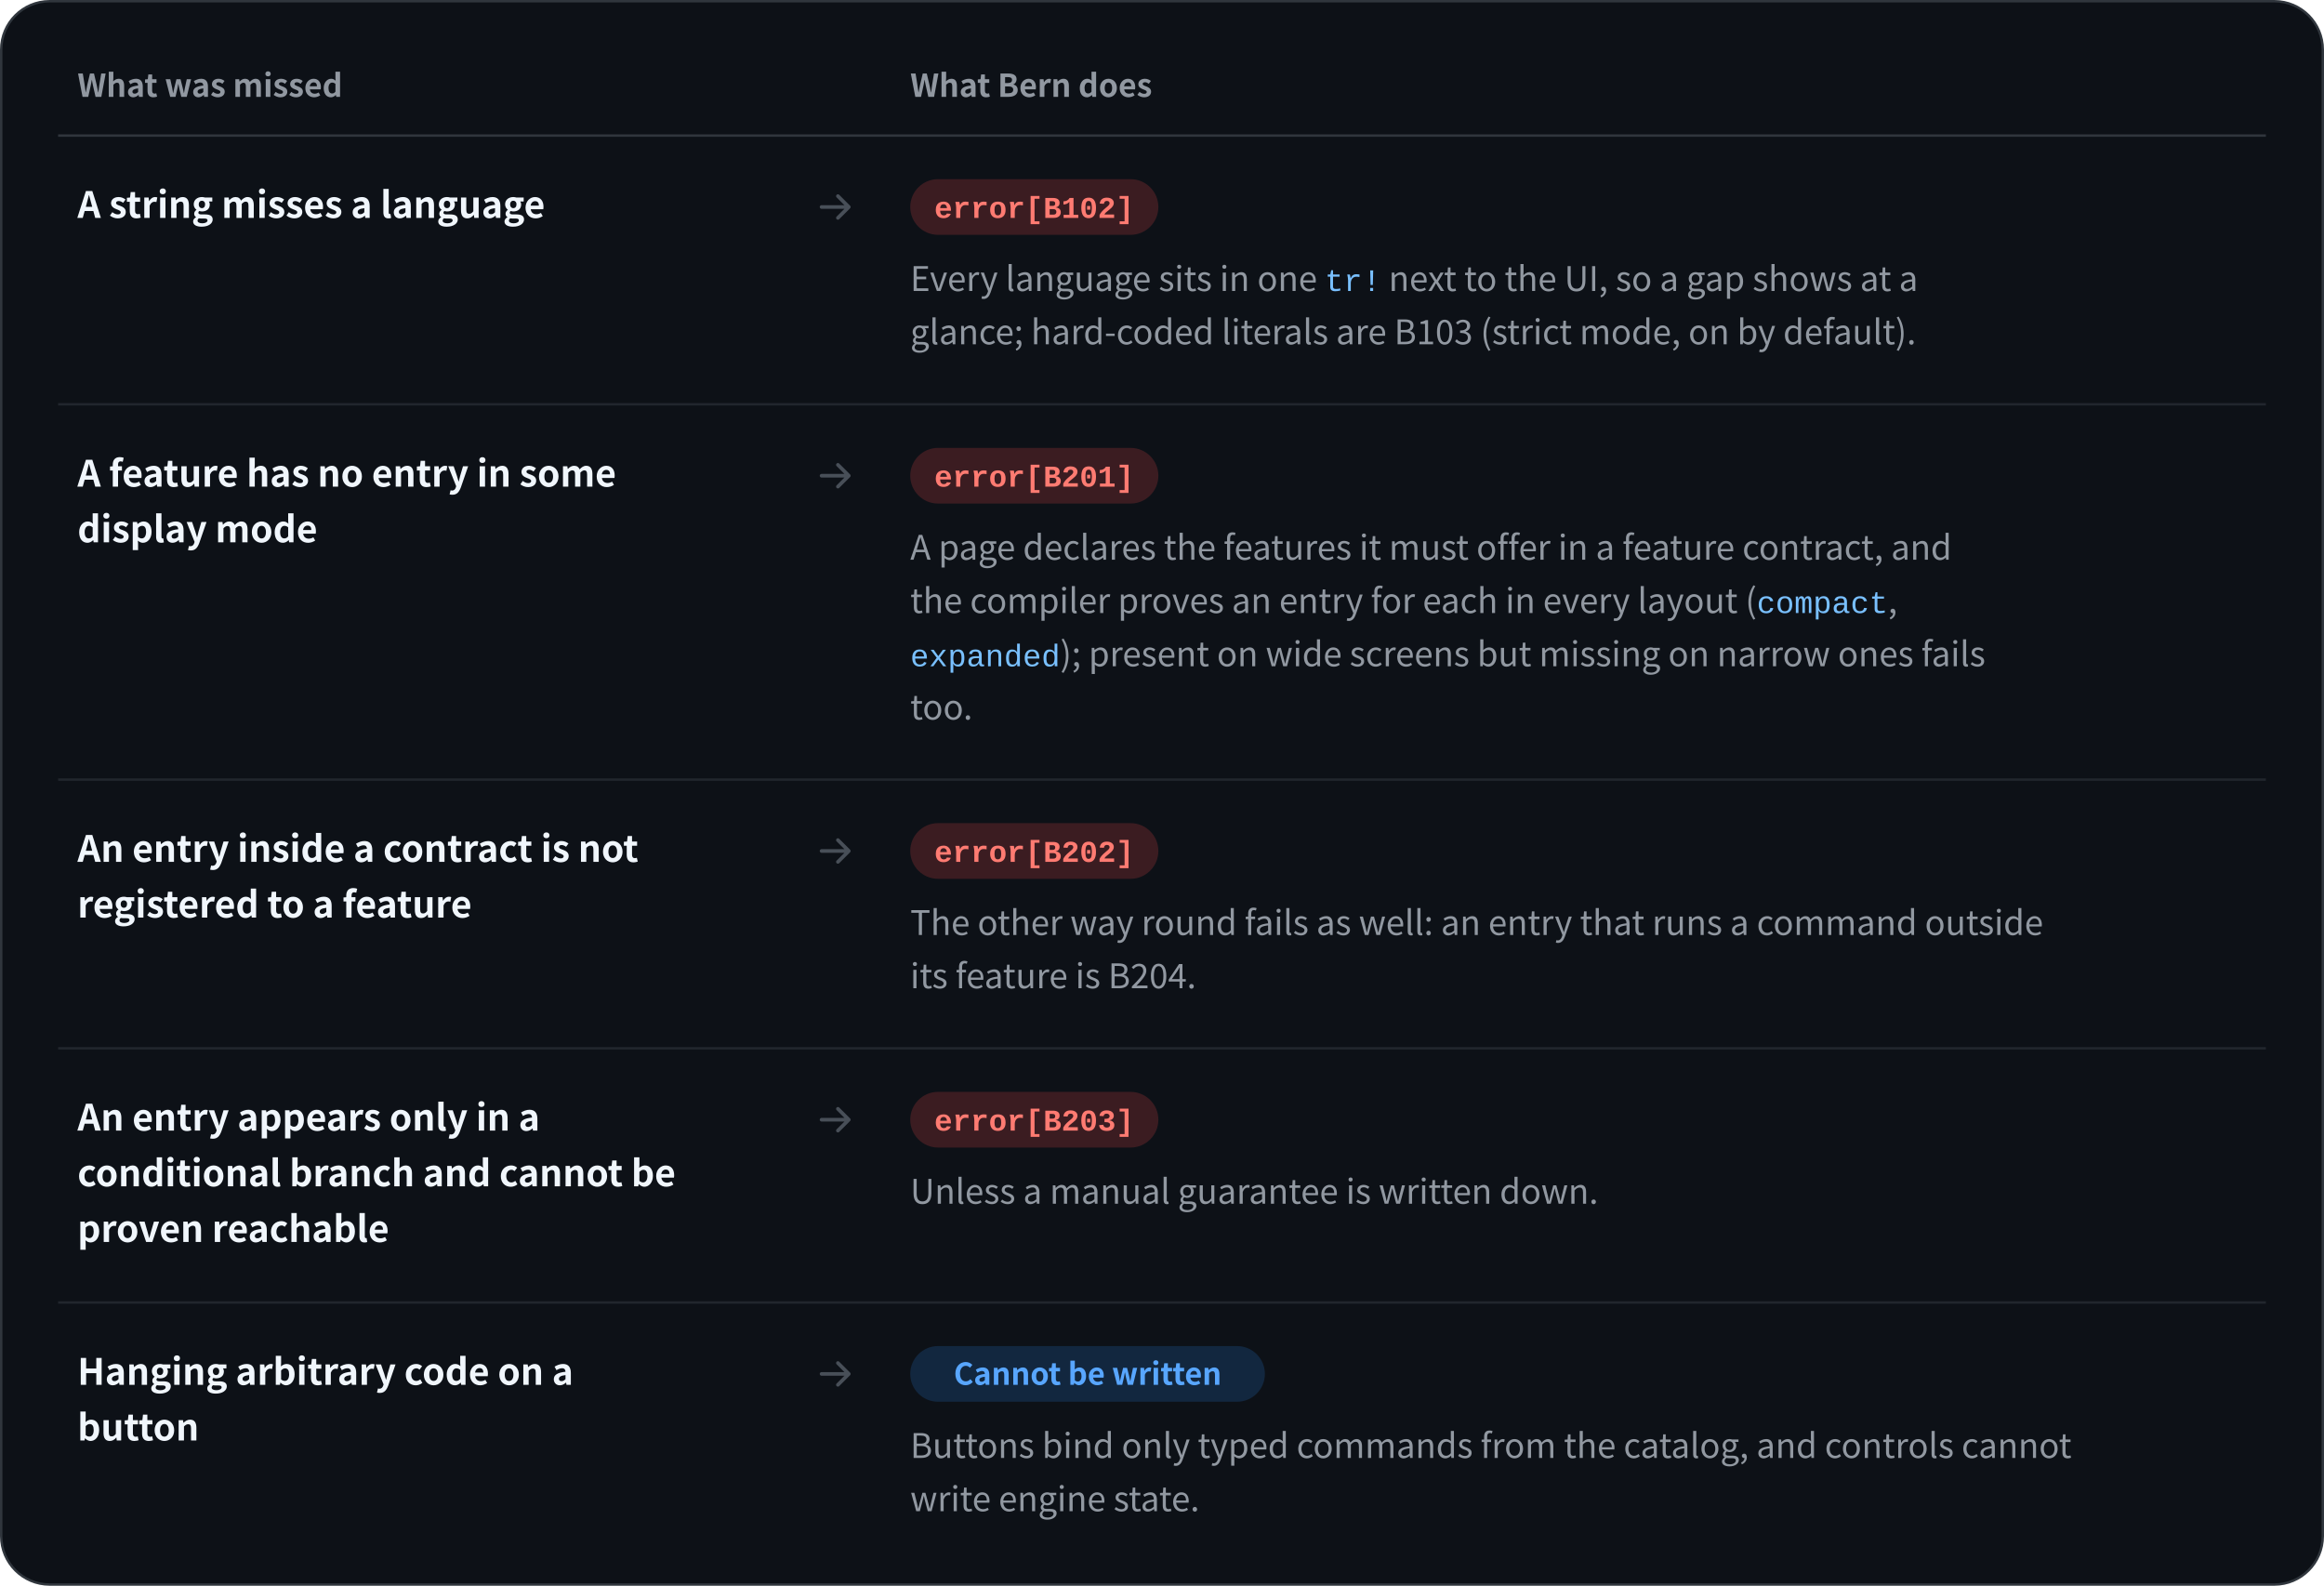
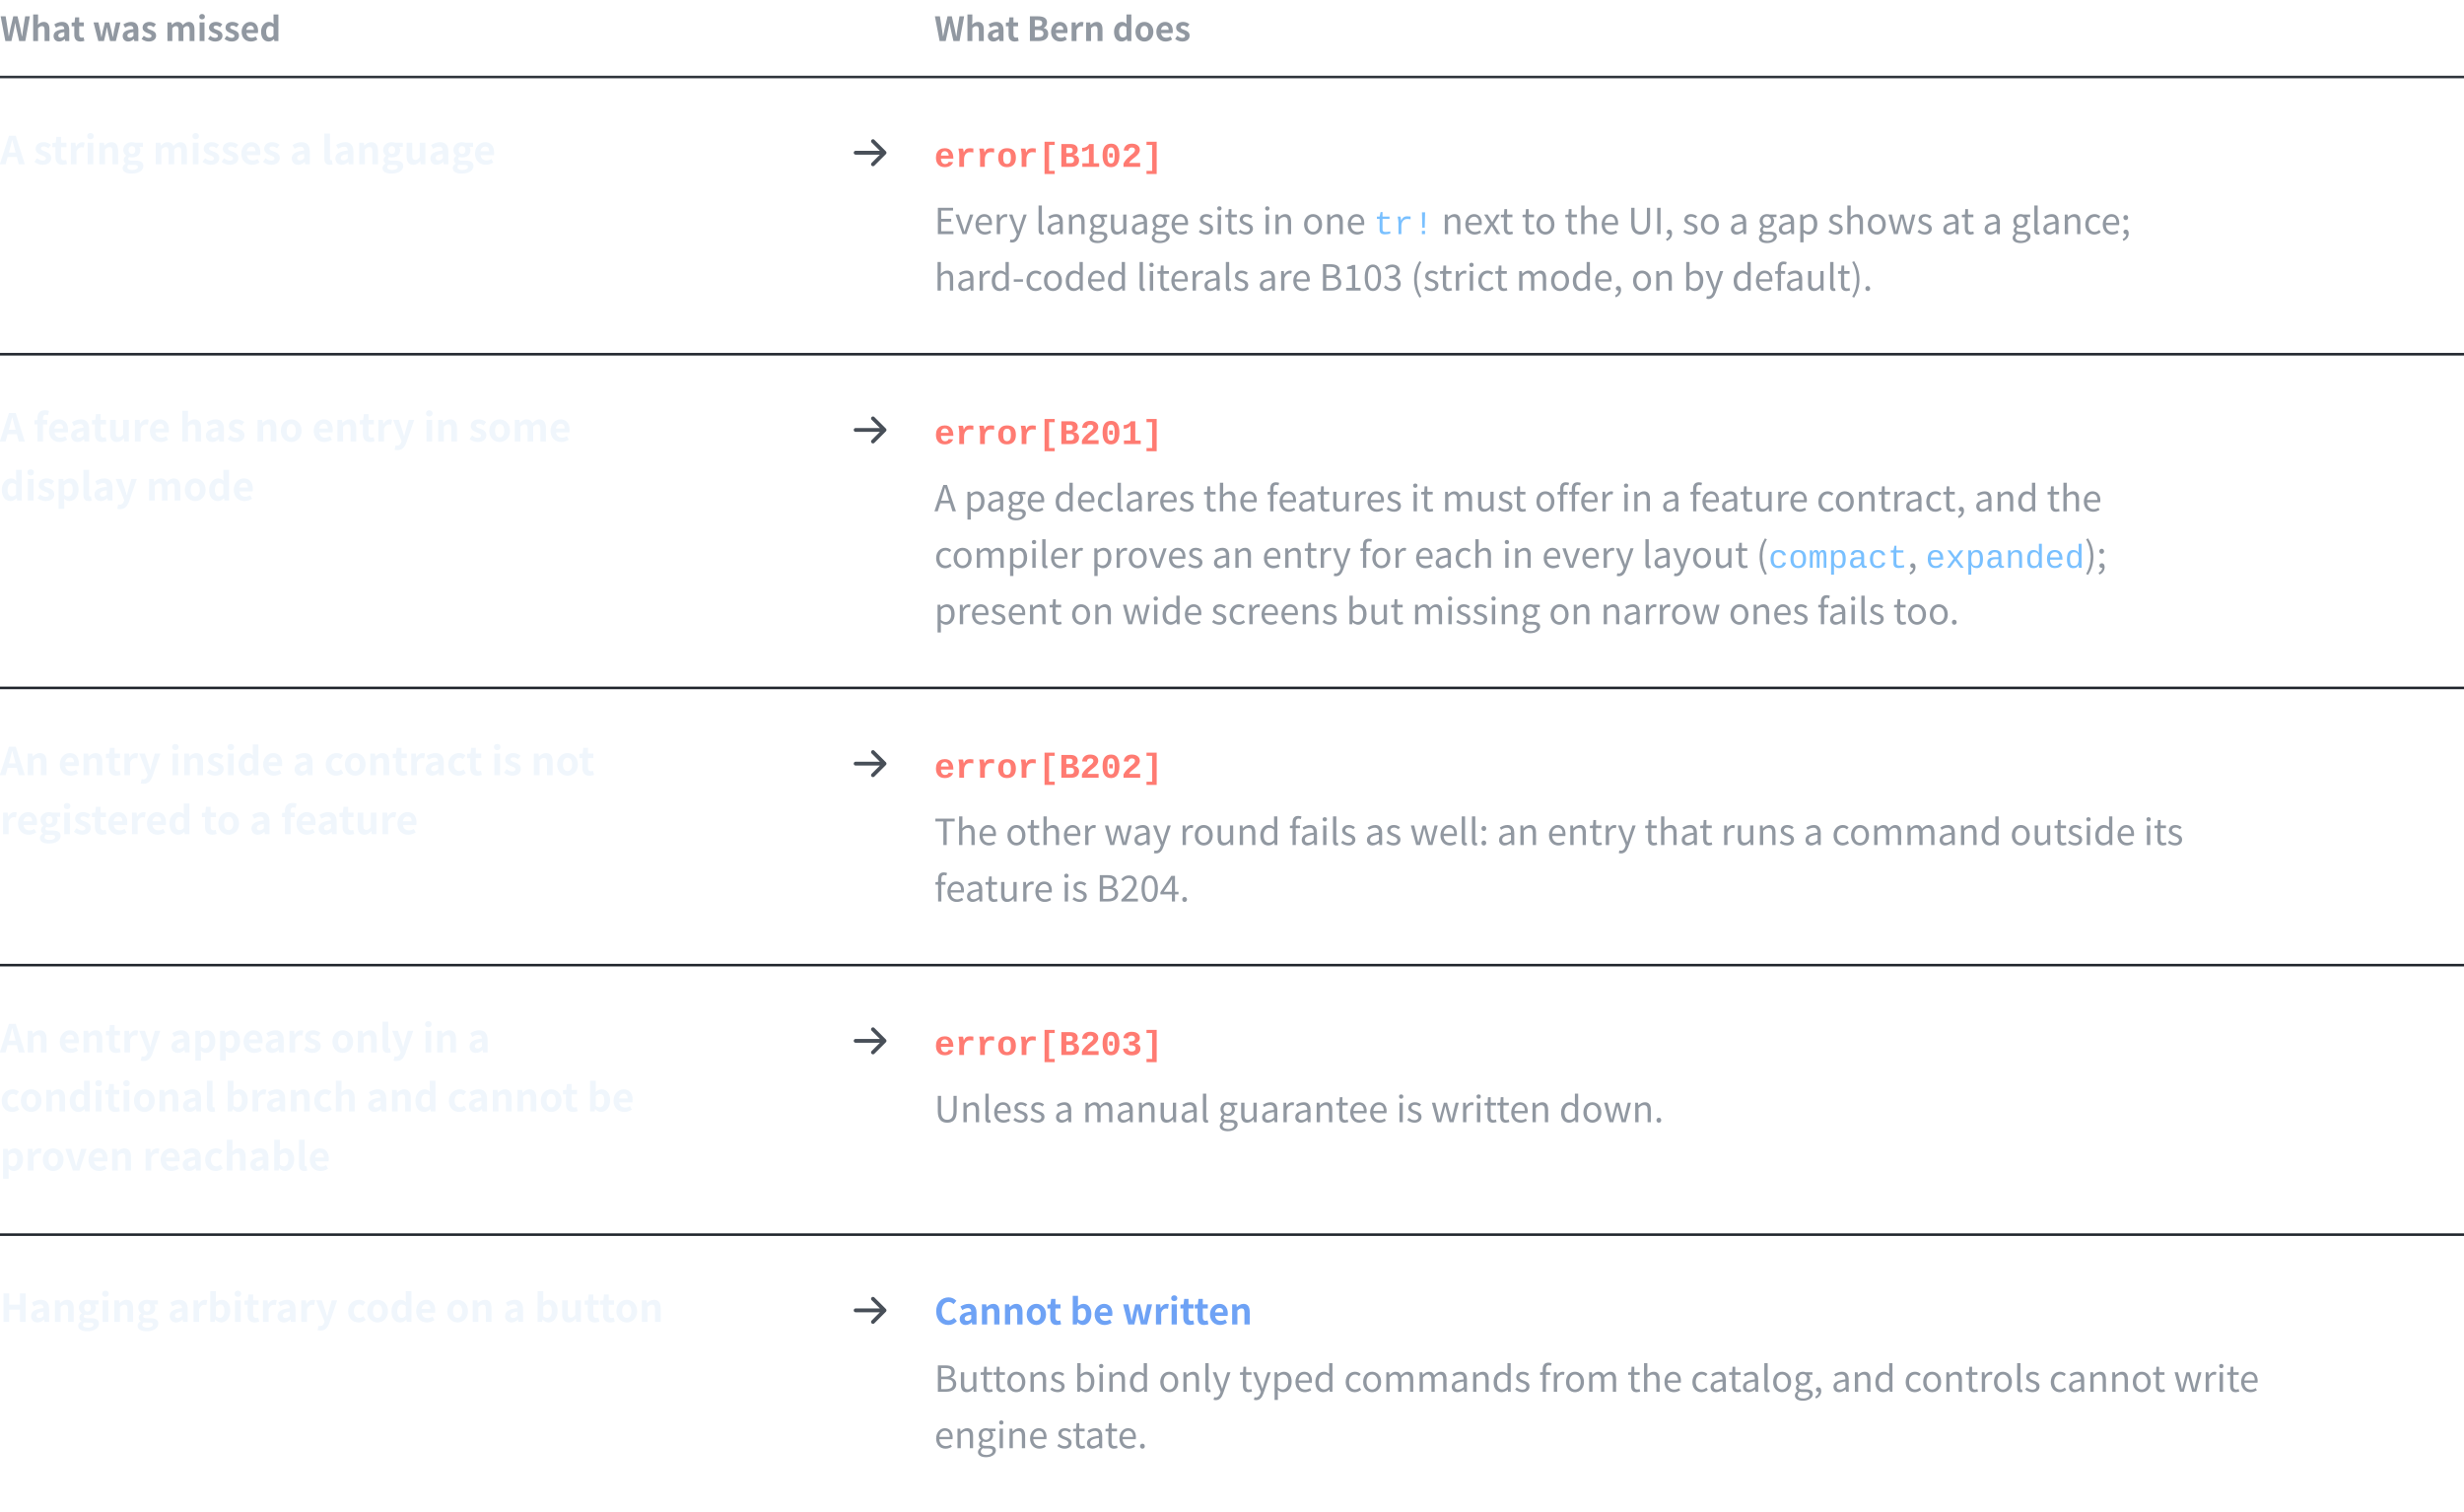
- <svg xmlns="http://www.w3.org/2000/svg" viewBox="0 0 960 655" width="960" height="655" font-family="-apple-system, BlinkMacSystemFont, 'Segoe UI', 'PingFang SC', 'Hiragino Sans GB', 'Microsoft YaHei', 'Noto Sans CJK SC', 'Helvetica Neue', Arial, sans-serif">
+ <svg xmlns="http://www.w3.org/2000/svg" viewBox="0 0 960 589" width="960" height="589" font-family="-apple-system, BlinkMacSystemFont, 'Segoe UI', 'PingFang SC', 'Hiragino Sans GB', 'Microsoft YaHei', 'Noto Sans CJK SC', 'Helvetica Neue', Arial, sans-serif">
  <defs>
    <symbol id="bern-logo" viewBox="0 0 1024 1024">
      <defs>
        <clipPath id="bern-symbol-disc">
          <circle cx="512" cy="512" r="512" />
        </clipPath>
      </defs>
      <g clip-path="url(#bern-symbol-disc)">
        <rect width="1024" height="1024" fill="#4A8BEF" />
        <path fill="#24324D" d="M 290.4 372.1 C 270.7 579.3 309.8 827.6 392.0 1060.0 L 1100 1100 L 1060.0 880.0 C 1013.0 692.2 904.4 451.5 684.3 270.5 A 14 14 0 0 0 662.4 286.5 C 693.7 364.2 711.6 444.8 715.3 529.4 A 36 36 0 0 1 691.6 564.9 C 620.6 590.7 549.5 616.5 478.5 642.4 A 36 36 0 0 1 436.0 628.1 C 383.8 547.6 344.6 461.1 317.8 369.5 A 14 14 0 0 0 290.4 372.1 Z" />
        <ellipse rx="22" ry="36" fill="#E8F4FF" transform="translate(520 760) rotate(-20)" />
        <ellipse rx="22" ry="36" fill="#E8F4FF" transform="translate(748 668) rotate(-20)" />
      </g>
    </symbol>
-     <marker id="arrow" viewBox="0 0 10 10" refX="8" refY="5" markerWidth="10" markerHeight="10" markerUnits="userSpaceOnUse" orient="auto-start-reverse">
-       <path d="M0 0 L10 5 L0 10 z" fill="#484F58" />
-     </marker>
-     <marker id="arrow-accent" viewBox="0 0 10 10" refX="8" refY="5" markerWidth="11" markerHeight="11" markerUnits="userSpaceOnUse" orient="auto-start-reverse">
-       <path d="M0 0 L10 5 L0 10 z" fill="#6EA2F5" />
-     </marker>
  </defs>
-   <rect x="0.5" y="0.5" width="959" height="654" rx="20" fill="#0D1117" stroke="#30363D" />
-   <text x="32" y="40" font-size="13" font-weight="600" fill="#9198A1">What was missed</text>
-   <text x="376" y="40" font-size="13" font-weight="600" fill="#9198A1">What Bern does</text>
-   <line x1="24" y1="56" x2="936" y2="56" stroke="#30363D" />
-   <text x="32.0" y="90.0" font-size="15" fill="#F0F6FC" font-weight="600">A string misses a language</text>
-   <g transform="translate(336.0 76.5) scale(0.75)" fill="none" stroke="#484F58" stroke-width="2" stroke-linecap="round" stroke-linejoin="round" color="#484F58">
+   <text x="0.0" y="16.0" font-size="13" font-weight="700" fill="#9198A1">What was missed</text>
+   <text x="364.0" y="16.0" font-size="13" font-weight="700" fill="#9198A1">What Bern does</text>
+   <line x1="0" y1="30.0" x2="960" y2="30.0" stroke="#30363D" />
+   <text x="0.0" y="64.0" font-size="15" fill="#F0F6FC" font-weight="600">A string misses a language</text>
+   <g transform="translate(330.0 50.5) scale(0.75)" fill="none" stroke="#484F58" stroke-width="2" stroke-linecap="round" stroke-linejoin="round" color="#484F58">
    <path d="M4.5 12h15M13.5 6l6 6-6 6" />
  </g>
-   <rect x="376.0" y="74.0" width="102.5" height="23" rx="11.5" fill="#3B1C21" />
-   <text x="427.2" y="90.0" font-size="12.5" font-weight="600" text-anchor="middle" fill="#FF7B72" font-family="ui-monospace, SFMono-Regular, Menlo, Consolas, 'Liberation Mono', monospace">error[B102]</text>
-   <text x="376.0" y="120.2" font-size="14" fill="#9198A1">Every language sits in one <tspan font-family="ui-monospace, SFMono-Regular, Menlo, Consolas, 'Liberation Mono', monospace" font-size="12.9" fill="#79C0FF">tr!</tspan> next to the UI, so a gap shows at a</text>
-   <text x="376.0" y="142.2" font-size="14" fill="#9198A1">glance; hard-coded literals are B103 (strict mode, on by default).</text>
-   <line x1="24" y1="167" x2="936" y2="167" stroke="#21262D" />
-   <text x="32.0" y="201.0" font-size="15" fill="#F0F6FC" font-weight="600">A feature has no entry in some</text>
-   <text x="32.0" y="224.0" font-size="15" fill="#F0F6FC" font-weight="600">display mode</text>
-   <g transform="translate(336.0 187.5) scale(0.75)" fill="none" stroke="#484F58" stroke-width="2" stroke-linecap="round" stroke-linejoin="round" color="#484F58">
+   <text x="364" y="65" font-size="13.5" font-weight="700" font-family="ui-monospace, SFMono-Regular, Menlo, Consolas, 'Liberation Mono', monospace" fill="#FF7B72">error[B102]</text>
+   <text x="364.0" y="91.2" font-size="14" fill="#9198A1">Every language sits in one <tspan font-family="ui-monospace, SFMono-Regular, Menlo, Consolas, 'Liberation Mono', monospace" font-size="12.9" fill="#79C0FF">tr!</tspan> next to the UI, so a gap shows at a glance;</text>
+   <text x="364.0" y="113.2" font-size="14" fill="#9198A1">hard-coded literals are B103 (strict mode, on by default).</text>
+   <line x1="0" y1="138.0" x2="960" y2="138.0" stroke="#21262D" />
+   <text x="0.0" y="172.0" font-size="15" fill="#F0F6FC" font-weight="600">A feature has no entry in some</text>
+   <text x="0.0" y="195.0" font-size="15" fill="#F0F6FC" font-weight="600">display mode</text>
+   <g transform="translate(330.0 158.5) scale(0.75)" fill="none" stroke="#484F58" stroke-width="2" stroke-linecap="round" stroke-linejoin="round" color="#484F58">
    <path d="M4.5 12h15M13.5 6l6 6-6 6" />
  </g>
-   <rect x="376.0" y="185.0" width="102.5" height="23" rx="11.5" fill="#3B1C21" />
-   <text x="427.2" y="201.0" font-size="12.5" font-weight="600" text-anchor="middle" fill="#FF7B72" font-family="ui-monospace, SFMono-Regular, Menlo, Consolas, 'Liberation Mono', monospace">error[B201]</text>
-   <text x="376.0" y="231.2" font-size="14" fill="#9198A1">A page declares the features it must offer in a feature contract, and</text>
-   <text x="376.0" y="253.2" font-size="14" fill="#9198A1">the compiler proves an entry for each in every layout (<tspan font-family="ui-monospace, SFMono-Regular, Menlo, Consolas, 'Liberation Mono', monospace" font-size="12.9" fill="#79C0FF">compact</tspan>,</text>
-   <text x="376.0" y="275.2" font-size="14" fill="#9198A1">
-     <tspan font-family="ui-monospace, SFMono-Regular, Menlo, Consolas, 'Liberation Mono', monospace" font-size="12.9" fill="#79C0FF">expanded</tspan>); present on wide screens but missing on narrow ones fails</text>
-   <text x="376.0" y="297.2" font-size="14" fill="#9198A1">too.</text>
-   <line x1="24" y1="322" x2="936" y2="322" stroke="#21262D" />
-   <text x="32.0" y="356.0" font-size="15" fill="#F0F6FC" font-weight="600">An entry inside a contract is not</text>
-   <text x="32.0" y="379.0" font-size="15" fill="#F0F6FC" font-weight="600">registered to a feature</text>
-   <g transform="translate(336.0 342.5) scale(0.75)" fill="none" stroke="#484F58" stroke-width="2" stroke-linecap="round" stroke-linejoin="round" color="#484F58">
+   <text x="364" y="173" font-size="13.5" font-weight="700" font-family="ui-monospace, SFMono-Regular, Menlo, Consolas, 'Liberation Mono', monospace" fill="#FF7B72">error[B201]</text>
+   <text x="364.0" y="199.2" font-size="14" fill="#9198A1">A page declares the features it must offer in a feature contract, and the</text>
+   <text x="364.0" y="221.2" font-size="14" fill="#9198A1">compiler proves an entry for each in every layout (<tspan font-family="ui-monospace, SFMono-Regular, Menlo, Consolas, 'Liberation Mono', monospace" font-size="12.9" fill="#79C0FF">compact</tspan>, <tspan font-family="ui-monospace, SFMono-Regular, Menlo, Consolas, 'Liberation Mono', monospace" font-size="12.9" fill="#79C0FF">expanded</tspan>);</text>
+   <text x="364.0" y="243.2" font-size="14" fill="#9198A1">present on wide screens but missing on narrow ones fails too.</text>
+   <line x1="0" y1="268.0" x2="960" y2="268.0" stroke="#21262D" />
+   <text x="0.0" y="302.0" font-size="15" fill="#F0F6FC" font-weight="600">An entry inside a contract is not</text>
+   <text x="0.0" y="325.0" font-size="15" fill="#F0F6FC" font-weight="600">registered to a feature</text>
+   <g transform="translate(330.0 288.5) scale(0.75)" fill="none" stroke="#484F58" stroke-width="2" stroke-linecap="round" stroke-linejoin="round" color="#484F58">
    <path d="M4.5 12h15M13.5 6l6 6-6 6" />
  </g>
-   <rect x="376.0" y="340.0" width="102.5" height="23" rx="11.5" fill="#3B1C21" />
-   <text x="427.2" y="356.0" font-size="12.5" font-weight="600" text-anchor="middle" fill="#FF7B72" font-family="ui-monospace, SFMono-Regular, Menlo, Consolas, 'Liberation Mono', monospace">error[B202]</text>
-   <text x="376.0" y="386.2" font-size="14" fill="#9198A1">The other way round fails as well: an entry that runs a command outside</text>
-   <text x="376.0" y="408.2" font-size="14" fill="#9198A1">its feature is B204.</text>
-   <line x1="24" y1="433" x2="936" y2="433" stroke="#21262D" />
-   <text x="32.0" y="467.0" font-size="15" fill="#F0F6FC" font-weight="600">An entry appears only in a</text>
-   <text x="32.0" y="490.0" font-size="15" fill="#F0F6FC" font-weight="600">conditional branch and cannot be</text>
-   <text x="32.0" y="513.0" font-size="15" fill="#F0F6FC" font-weight="600">proven reachable</text>
-   <g transform="translate(336.0 453.5) scale(0.75)" fill="none" stroke="#484F58" stroke-width="2" stroke-linecap="round" stroke-linejoin="round" color="#484F58">
+   <text x="364" y="303" font-size="13.5" font-weight="700" font-family="ui-monospace, SFMono-Regular, Menlo, Consolas, 'Liberation Mono', monospace" fill="#FF7B72">error[B202]</text>
+   <text x="364.0" y="329.2" font-size="14" fill="#9198A1">The other way round fails as well: an entry that runs a command outside its</text>
+   <text x="364.0" y="351.2" font-size="14" fill="#9198A1">feature is B204.</text>
+   <line x1="0" y1="376.0" x2="960" y2="376.0" stroke="#21262D" />
+   <text x="0.0" y="410.0" font-size="15" fill="#F0F6FC" font-weight="600">An entry appears only in a</text>
+   <text x="0.0" y="433.0" font-size="15" fill="#F0F6FC" font-weight="600">conditional branch and cannot be</text>
+   <text x="0.0" y="456.0" font-size="15" fill="#F0F6FC" font-weight="600">proven reachable</text>
+   <g transform="translate(330.0 396.5) scale(0.75)" fill="none" stroke="#484F58" stroke-width="2" stroke-linecap="round" stroke-linejoin="round" color="#484F58">
    <path d="M4.5 12h15M13.5 6l6 6-6 6" />
  </g>
-   <rect x="376.0" y="451.0" width="102.5" height="23" rx="11.5" fill="#3B1C21" />
-   <text x="427.2" y="467.0" font-size="12.5" font-weight="600" text-anchor="middle" fill="#FF7B72" font-family="ui-monospace, SFMono-Regular, Menlo, Consolas, 'Liberation Mono', monospace">error[B203]</text>
-   <text x="376.0" y="497.2" font-size="14" fill="#9198A1">Unless a manual guarantee is written down.</text>
-   <line x1="24" y1="538" x2="936" y2="538" stroke="#21262D" />
-   <text x="32.0" y="572.0" font-size="15" fill="#F0F6FC" font-weight="600">Hanging arbitrary code on a</text>
-   <text x="32.0" y="595.0" font-size="15" fill="#F0F6FC" font-weight="600">button</text>
-   <g transform="translate(336.0 558.5) scale(0.75)" fill="none" stroke="#484F58" stroke-width="2" stroke-linecap="round" stroke-linejoin="round" color="#484F58">
+   <text x="364" y="411" font-size="13.5" font-weight="700" font-family="ui-monospace, SFMono-Regular, Menlo, Consolas, 'Liberation Mono', monospace" fill="#FF7B72">error[B203]</text>
+   <text x="364.0" y="437.2" font-size="14" fill="#9198A1">Unless a manual guarantee is written down.</text>
+   <line x1="0" y1="481.0" x2="960" y2="481.0" stroke="#21262D" />
+   <text x="0.0" y="515.0" font-size="15" fill="#F0F6FC" font-weight="600">Hanging arbitrary code on a button</text>
+   <g transform="translate(330.0 501.5) scale(0.75)" fill="none" stroke="#484F58" stroke-width="2" stroke-linecap="round" stroke-linejoin="round" color="#484F58">
    <path d="M4.5 12h15M13.5 6l6 6-6 6" />
  </g>
-   <rect x="376.0" y="556.0" width="146.5" height="23" rx="11.5" fill="#12273F" />
-   <text x="449.3" y="572.0" font-size="12.5" font-weight="600" text-anchor="middle" fill="#58A6FF">Cannot be written</text>
-   <text x="376.0" y="602.2" font-size="14" fill="#9198A1">Buttons bind only typed commands from the catalog, and controls cannot</text>
-   <text x="376.0" y="624.2" font-size="14" fill="#9198A1">write engine state.</text>
+   <text x="364.0" y="516.0" font-size="14" font-weight="700" fill="#6EA2F5">Cannot be written</text>
+   <text x="364.0" y="542.2" font-size="14" fill="#9198A1">Buttons bind only typed commands from the catalog, and controls cannot write</text>
+   <text x="364.0" y="564.2" font-size="14" fill="#9198A1">engine state.</text>
</svg>
